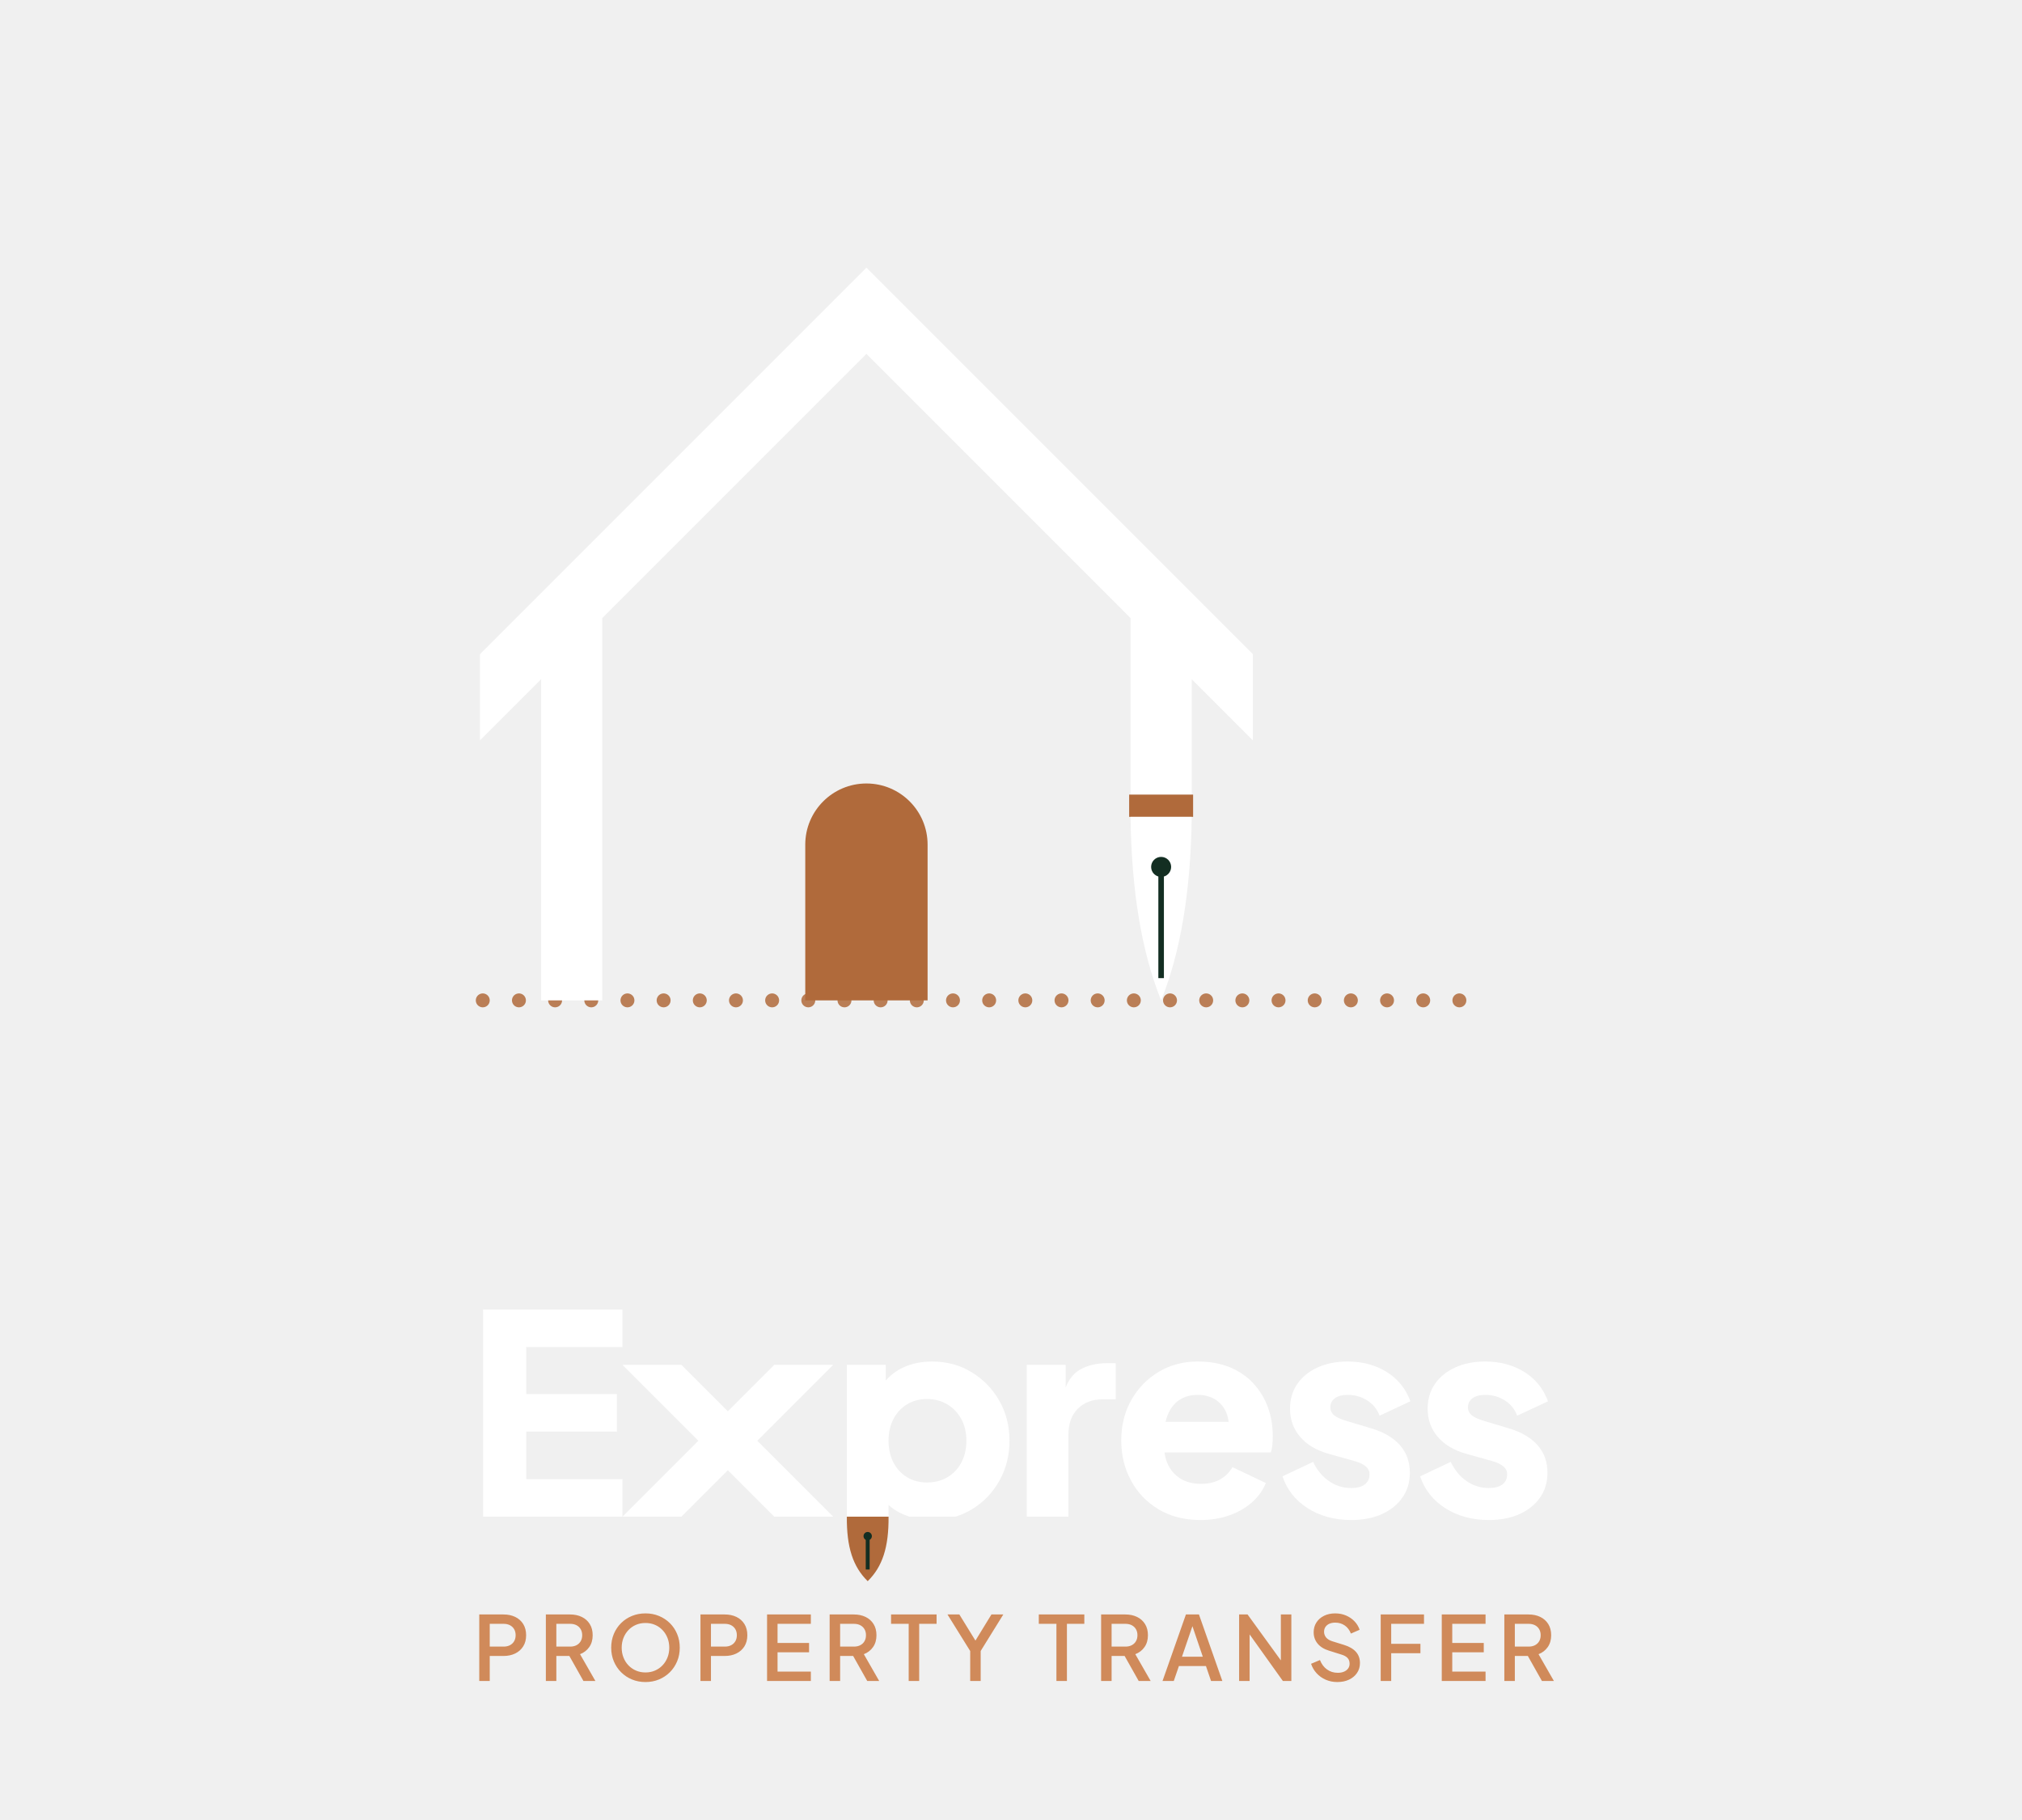
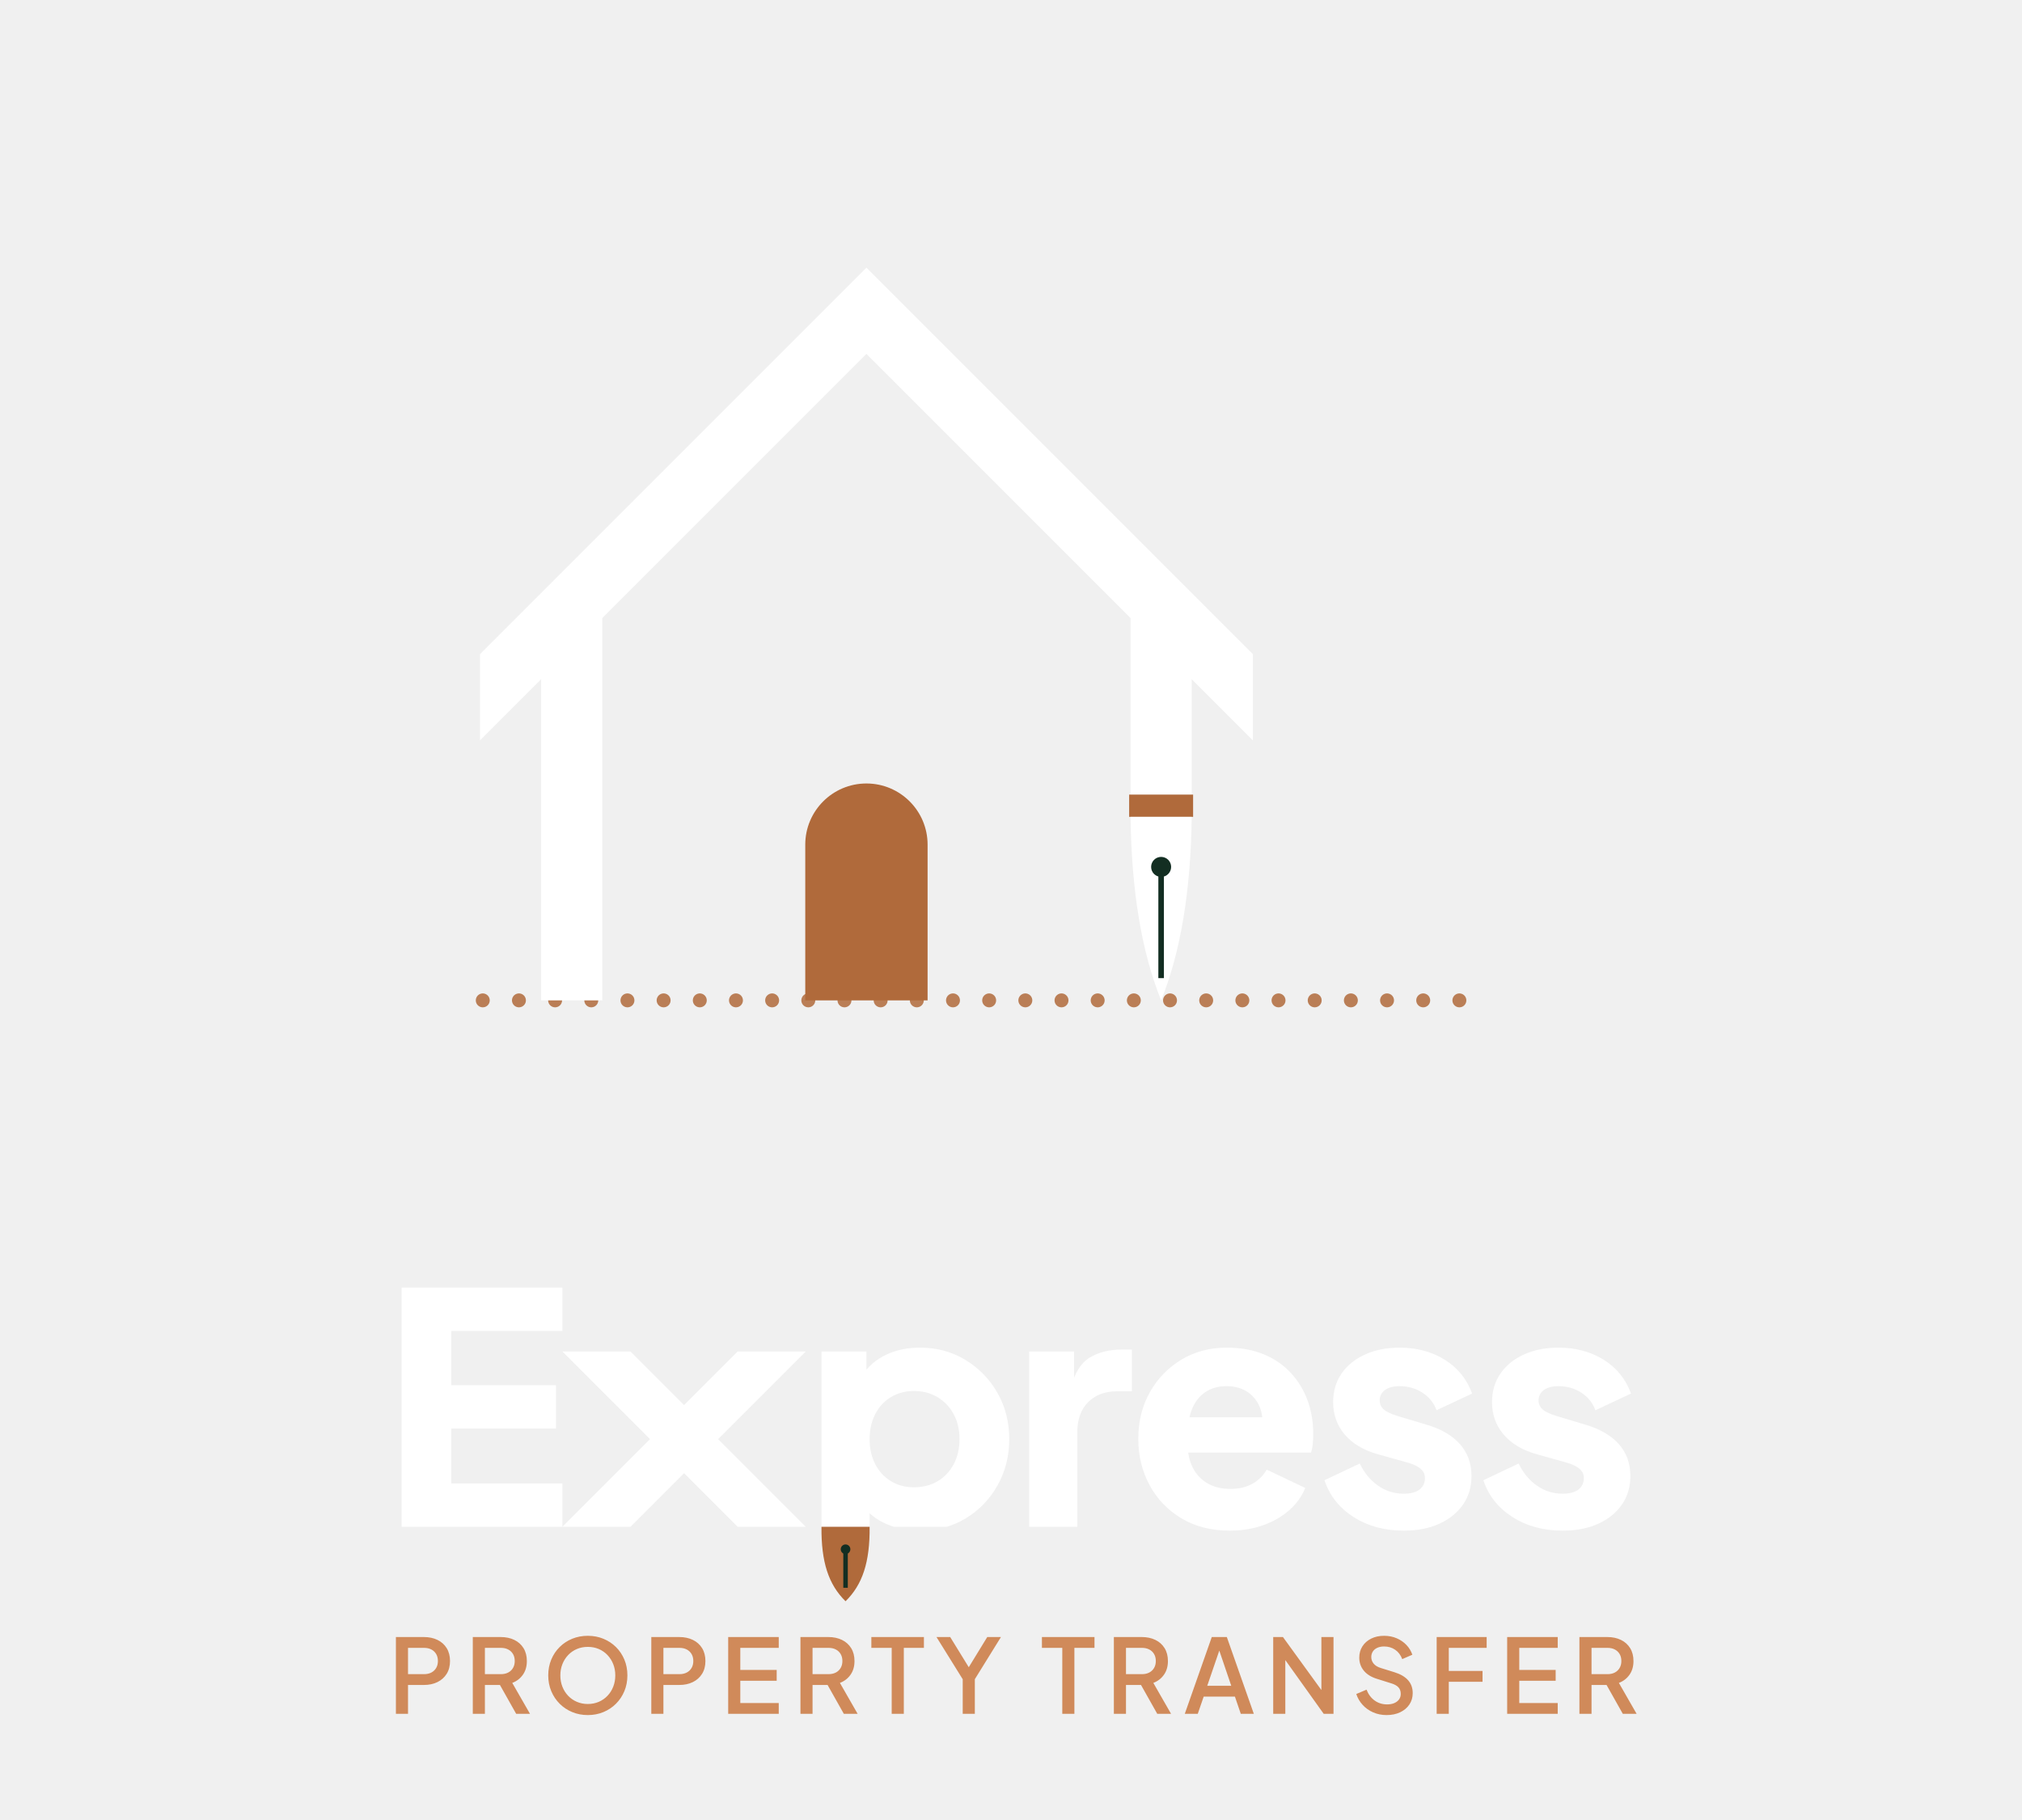
<svg xmlns="http://www.w3.org/2000/svg" viewBox="0 0 800 720" width="800" height="720">
  <g transform="translate(400 250) scale(1.1) translate(-308 -259.5)">
    <path d="M118 392H478" fill="none" stroke="#B06A3B" stroke-width="5" stroke-linecap="round" stroke-dasharray="0.01 13" opacity="0.85" />
    <path d="M117 267.5L256 128.5L395 267.5V298.5L256 159.5L117 298.5Z M139 250H161V392H139Z" fill="#ffffff" />
    <path d="M234 392V336a22 22 0 0 1 44 0v56z" fill="#B06A3B" />
    <path d="M351 250H373V318H351Z" fill="#ffffff" />
    <rect x="350.5" y="318" width="23" height="8" fill="#B06A3B" />
    <path d="M351 326H373Q372.5 366 362 392Q351.5 366 351 326Z" fill="#ffffff" />
    <circle cx="362" cy="344" r="3.6" fill="#132E22" />
    <rect x="361" y="344" width="2" height="40" fill="#132E22" />
  </g>
-   <g transform="translate(183.8977 600) scale(1.1)">
+   <g transform="translate(150.5001 604) scale(1.27)">
    <g transform="scale(0.1 -0.1)">
      <defs>
-         <clipPath id="pclip26">
+         <clipPath id="pclip45">
          <rect x="-2000" y="0" width="6000" height="2000" />
        </clipPath>
      </defs>
      <path transform="translate(0 0)" fill="#ffffff" d="M66 0V745H567V610H221V441H547V306H221V135H567V0Z" />
      <path transform="translate(559 0)" fill="#ffffff" d="M8 0H220.132L766.132 546H554ZM554 0H766.132L220.132 546H8Z" />
-       <g clip-path="url(#pclip26)">
+       <g clip-path="url(#pclip45)">
        <path transform="translate(1319.132 0)" fill="#ffffff" d="M55 -200V546H195V442L182 472Q209 513 255.5 535.5Q302 558 362 558Q440 558 503.0 520.0Q566 482 603.0 417.5Q640 353 640 273Q640 194 603.5 129.0Q567 64 504.0 26.0Q441 -12 361 -12Q305 -12 257.5 8.5Q210 29 181 69L205 100V-200ZM343 123Q385 123 417.0 142.0Q449 161 467.0 195.0Q485 229 485 273Q485 317 467.0 350.5Q449 384 417.0 403.5Q385 423 343 423Q303 423 271.5 404.0Q240 385 222.5 351.0Q205 317 205 273Q205 229 222.5 195.0Q240 161 271.5 142.0Q303 123 343 123Z" />
      </g>
      <path transform="translate(1319.132 0)" fill="#B06A3B" d="M55 0H205C206 -110 183 -180 130 -232C77 -180 54 -110 55 0Z" />
      <circle transform="translate(1319.132 0)" cx="130" cy="-70" r="15" fill="#132E22" />
      <rect transform="translate(1319.132 0)" x="123" y="-190" width="14" height="120" fill="#132E22" />
      <path transform="translate(1966.132 0)" fill="#ffffff" d="M55 0V546H195V415L185 434Q203 503 244.5 527.5Q286 552 343 552H375V422H328Q273 422 239.0 388.5Q205 355 205 294V0Z" />
      <path transform="translate(2328.132 0)" fill="#ffffff" d="M318 -12Q231 -12 167.0 26.5Q103 65 68.0 130.0Q33 195 33 274Q33 356 69.5 420.0Q106 484 168.0 521.0Q230 558 308 558Q373 558 423.0 537.5Q473 517 507.5 480.0Q542 443 560.0 394.5Q578 346 578 289Q578 273 576.5 257.5Q575 242 571 231H162V341H486L415 289Q425 332 414.0 365.5Q403 399 375.5 418.5Q348 438 308 438Q269 438 241.0 419.0Q213 400 199.0 363.0Q185 326 188 273Q184 227 199.0 192.0Q214 157 245.0 137.5Q276 118 320 118Q360 118 388.5 134.0Q417 150 433 178L553 121Q537 81 502.5 51.0Q468 21 421.0 4.5Q374 -12 318 -12Z" />
      <path transform="translate(2919.132 0)" fill="#ffffff" d="M269 -12Q179 -12 112.5 30.5Q46 73 22 145L132 197Q153 153 189.0 128.0Q225 103 269 103Q301 103 318.0 116.0Q335 129 335 152Q335 164 329.0 172.5Q323 181 311.0 188.0Q299 195 281 200L188 226Q121 245 85.0 287.5Q49 330 49 388Q49 439 75.0 477.0Q101 515 148.0 536.5Q195 558 256 558Q336 558 396.5 520.5Q457 483 482 415L371 363Q359 397 327.5 417.5Q296 438 256 438Q227 438 210.5 426.0Q194 414 194 393Q194 382 200.0 373.0Q206 364 219.5 357.0Q233 350 253 344L340 318Q408 298 444.0 257.5Q480 217 480 158Q480 107 453.5 69.0Q427 31 380.0 9.5Q333 -12 269 -12Z" />
      <path transform="translate(3414.132 0)" fill="#ffffff" d="M269 -12Q179 -12 112.5 30.5Q46 73 22 145L132 197Q153 153 189.0 128.0Q225 103 269 103Q301 103 318.0 116.0Q335 129 335 152Q335 164 329.0 172.5Q323 181 311.0 188.0Q299 195 281 200L188 226Q121 245 85.0 287.5Q49 330 49 388Q49 439 75.0 477.0Q101 515 148.0 536.5Q195 558 256 558Q336 558 396.5 520.5Q457 483 482 415L371 363Q359 397 327.5 417.5Q296 438 256 438Q227 438 210.5 426.0Q194 414 194 393Q194 382 200.0 373.0Q206 364 219.5 357.0Q233 350 253 344L340 318Q408 298 444.0 257.5Q480 217 480 158Q480 107 453.5 69.0Q427 31 380.0 9.5Q333 -12 269 -12Z" />
    </g>
  </g>
-   <g transform="translate(186.8977 665) scale(0.3531948)">
+   <g transform="translate(153.5001 678) scale(0.4077795)">
    <path fill="#D08A5A" d="M7.7 0.0V-74.5H34.8Q42.3 -74.5 48.025 -71.725Q53.75 -68.95 56.975 -63.725Q60.2 -58.5 60.2 -51.2Q60.2 -44.0 56.95 -38.8Q53.7 -33.6 48.0 -30.8Q42.3 -28.0 34.8 -28.0H19.45V0.0ZM19.45 -38.5H35.05Q39.1 -38.5 42.1 -40.075Q45.1 -41.65 46.775 -44.525Q48.45 -47.4 48.45 -51.25Q48.45 -55.15 46.775 -58.0Q45.1 -60.85 42.1 -62.425Q39.1 -64.0 35.05 -64.0H19.45Z M82.3 0.0V-74.5H109.35Q116.85 -74.5 122.575 -71.725Q128.3 -68.95 131.525 -63.725Q134.75 -58.5 134.75 -51.2Q134.75 -43.45 130.925 -37.975Q127.1 -32.5 120.6 -30.0L137.8 0.0H124.4L106.1 -32.5L113.8 -28.0H94.05V0.0ZM94.05 -38.5H109.6Q113.65 -38.5 116.65 -40.075Q119.65 -41.65 121.325 -44.525Q123 -47.4 123 -51.25Q123 -55.15 121.325 -58.0Q119.65 -60.85 116.65 -62.425Q113.65 -64.0 109.6 -64.0H94.05Z M193.9 1.2Q185.8 1.2 178.825 -1.675Q171.85 -4.55 166.625 -9.75Q161.4 -14.95 158.45 -21.975Q155.5 -29.0 155.5 -37.3Q155.5 -45.6 158.425 -52.625Q161.35 -59.65 166.575 -64.825Q171.8 -70.0 178.775 -72.85Q185.75 -75.7 193.9 -75.7Q202.05 -75.7 209.025 -72.825Q216.0 -69.95 221.225 -64.775Q226.45 -59.6 229.375 -52.6Q232.3 -45.6 232.3 -37.3Q232.3 -29.0 229.35 -21.975Q226.4 -14.95 221.175 -9.75Q215.95 -4.55 208.975 -1.675Q202.0 1.2 193.9 1.2ZM193.9 -9.55Q199.7 -9.55 204.55 -11.65Q209.4 -13.75 213.0 -17.525Q216.6 -21.3 218.575 -26.35Q220.55 -31.4 220.55 -37.3Q220.55 -43.15 218.575 -48.175Q216.6 -53.2 213.0 -57.0Q209.4 -60.8 204.55 -62.875Q199.7 -64.95 193.9 -64.95Q188.1 -64.95 183.25 -62.875Q178.4 -60.8 174.8 -57.0Q171.2 -53.2 169.225 -48.175Q167.25 -43.15 167.25 -37.3Q167.25 -31.4 169.225 -26.35Q171.2 -21.3 174.8 -17.525Q178.4 -13.75 183.275 -11.65Q188.15 -9.55 193.9 -9.55Z M255.5 0.0V-74.5H282.6Q290.1 -74.5 295.825 -71.725Q301.55 -68.95 304.775 -63.725Q308.0 -58.5 308.0 -51.2Q308.0 -44.0 304.75 -38.8Q301.5 -33.6 295.8 -30.8Q290.1 -28.0 282.6 -28.0H267.25V0.0ZM267.25 -38.5H282.85Q286.9 -38.5 289.9 -40.075Q292.9 -41.65 294.575 -44.525Q296.25 -47.4 296.25 -51.25Q296.25 -55.15 294.575 -58.0Q292.9 -60.85 289.9 -62.425Q286.9 -64.0 282.85 -64.0H267.25Z M330.1 0.0V-74.5H379.15V-64.0H341.85V-42.6H377.15V-32.1H341.85V-10.5H379.15V0.0Z M400.2 0.0V-74.5H427.25Q434.75 -74.5 440.475 -71.725Q446.2 -68.95 449.425 -63.725Q452.65 -58.5 452.65 -51.2Q452.65 -43.45 448.825 -37.975Q445.0 -32.5 438.5 -30.0L455.7 0.0H442.3L424.0 -32.5L431.7 -28.0H411.95V0.0ZM411.95 -38.5H427.5Q431.55 -38.5 434.55 -40.075Q437.55 -41.65 439.225 -44.525Q440.9 -47.4 440.9 -51.25Q440.9 -55.15 439.225 -58.0Q437.55 -60.85 434.55 -62.425Q431.55 -64.0 427.5 -64.0H411.95Z M488.75 0.0V-64.0H469.0V-74.5H520.0V-64.0H500.5V0.0Z M557.65 0.0V-33.55L532.2 -74.5H545.5L565.9 -41.35H561.15L581.45 -74.5H594.75L569.4 -33.6V0.0Z M654.25 0.0V-64.0H634.5V-74.5H685.5V-64.0H666.0V0.0Z M704.3 0.0V-74.5H731.35Q738.85 -74.5 744.575 -71.725Q750.3 -68.95 753.525 -63.725Q756.75 -58.5 756.75 -51.2Q756.75 -43.45 752.925 -37.975Q749.1 -32.5 742.6 -30.0L759.8 0.0H746.4L728.1 -32.5L735.8 -28.0H716.05V0.0ZM716.05 -38.5H731.6Q735.65 -38.5 738.65 -40.075Q741.65 -41.65 743.325 -44.525Q745.0 -47.4 745.0 -51.25Q745.0 -55.15 743.325 -58.0Q741.65 -60.85 738.65 -62.425Q735.65 -64.0 731.6 -64.0H716.05Z M773.1 0.0 799.3 -74.5H813.9L840.1 0.0H827.45L821.75 -16.7H791.45L785.7 0.0ZM794.9 -27.2H818.2L804.95 -66.2H808.25Z M858.9 0.0V-74.5H868.35L910.2 -16.8L905.65 -16.05V-74.5H917.4V0.0H907.9L866.4 -58.1L870.65 -58.85V0.0Z M968.9 1.2Q961.85 1.2 955.875 -1.425Q949.9 -4.05 945.675 -8.675Q941.45 -13.3 939.5 -19.25L949.45 -23.45Q952.15 -16.6 957.375 -12.875Q962.6 -9.15 969.4 -9.15Q973.4 -9.15 976.375 -10.425Q979.35 -11.7 981.0 -13.975Q982.65 -16.25 982.65 -19.3Q982.65 -23.35 980.35 -25.775Q978.05 -28.2 973.55 -29.55L959.55 -33.95Q951.15 -36.55 946.775 -41.925Q942.4 -47.3 942.4 -54.5Q942.4 -60.75 945.475 -65.525Q948.55 -70.3 954.0 -73.0Q959.45 -75.7 966.45 -75.7Q973.15 -75.7 978.675 -73.325Q984.2 -70.95 988.125 -66.85Q992.05 -62.75 993.9 -57.35L984.1 -53.1Q981.85 -59.0 977.225 -62.175Q972.6 -65.35 966.5 -65.35Q962.8 -65.35 959.975 -64.1Q957.15 -62.85 955.6 -60.525Q954.05 -58.2 954.05 -55.1Q954.05 -51.5 956.35 -48.7Q958.65 -45.9 963.35 -44.45L976.4 -40.4Q985.3 -37.65 989.775 -32.6Q994.25 -27.55 994.25 -20.1Q994.25 -13.85 991.025 -9.05Q987.8 -4.25 982.1 -1.525Q976.4 1.2 968.9 1.2Z M1017.5 0.0V-74.5H1066.0V-64.0H1029.25V-41.6H1062.0V-31.1H1029.25V0.0Z M1085.9 0.0V-74.5H1134.95V-64.0H1097.65V-42.6H1132.95V-32.1H1097.65V-10.5H1134.95V0.0Z M1156.0 0.0V-74.5H1183.05Q1190.55 -74.5 1196.275 -71.725Q1202.0 -68.95 1205.225 -63.725Q1208.45 -58.5 1208.45 -51.2Q1208.45 -43.45 1204.625 -37.975Q1200.8 -32.5 1194.3 -30.0L1211.5 0.0H1198.1L1179.8 -32.5L1187.5 -28.0H1167.75V0.0ZM1167.75 -38.5H1183.3Q1187.35 -38.5 1190.35 -40.075Q1193.35 -41.65 1195.025 -44.525Q1196.7 -47.4 1196.7 -51.25Q1196.7 -55.15 1195.025 -58.0Q1193.35 -60.85 1190.35 -62.425Q1187.35 -64.0 1183.3 -64.0H1167.75Z" />
  </g>
</svg>
